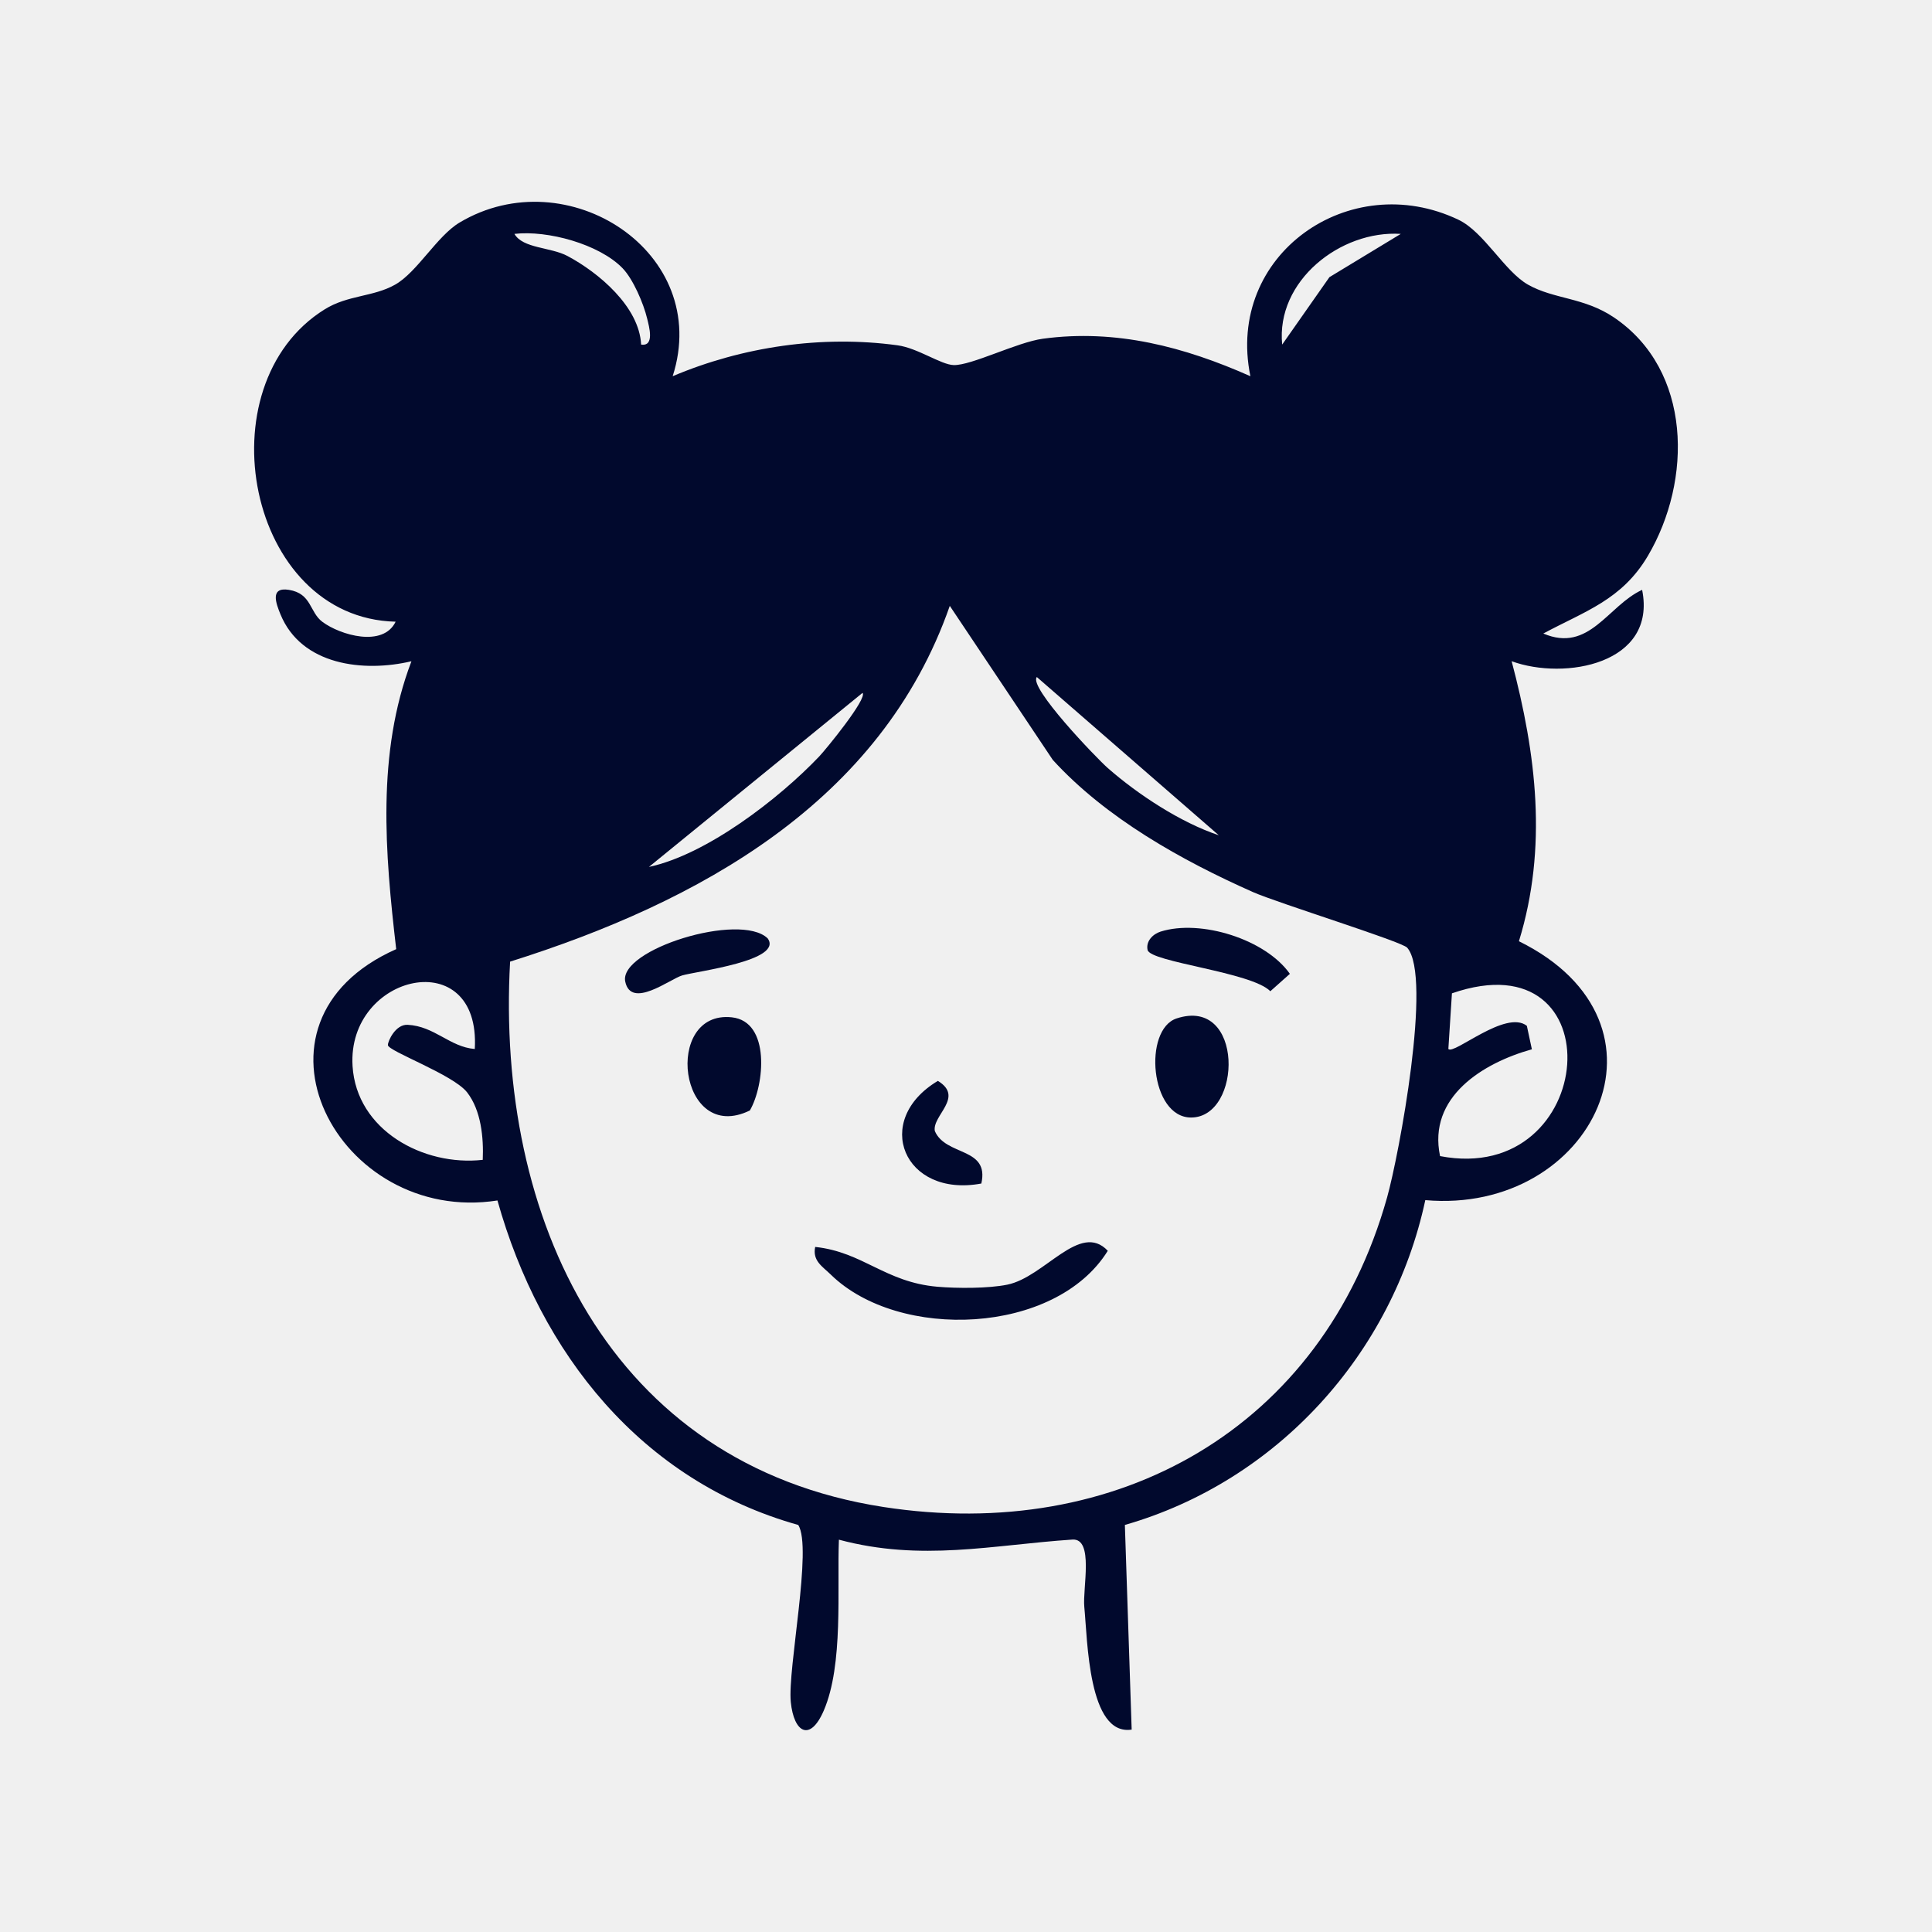
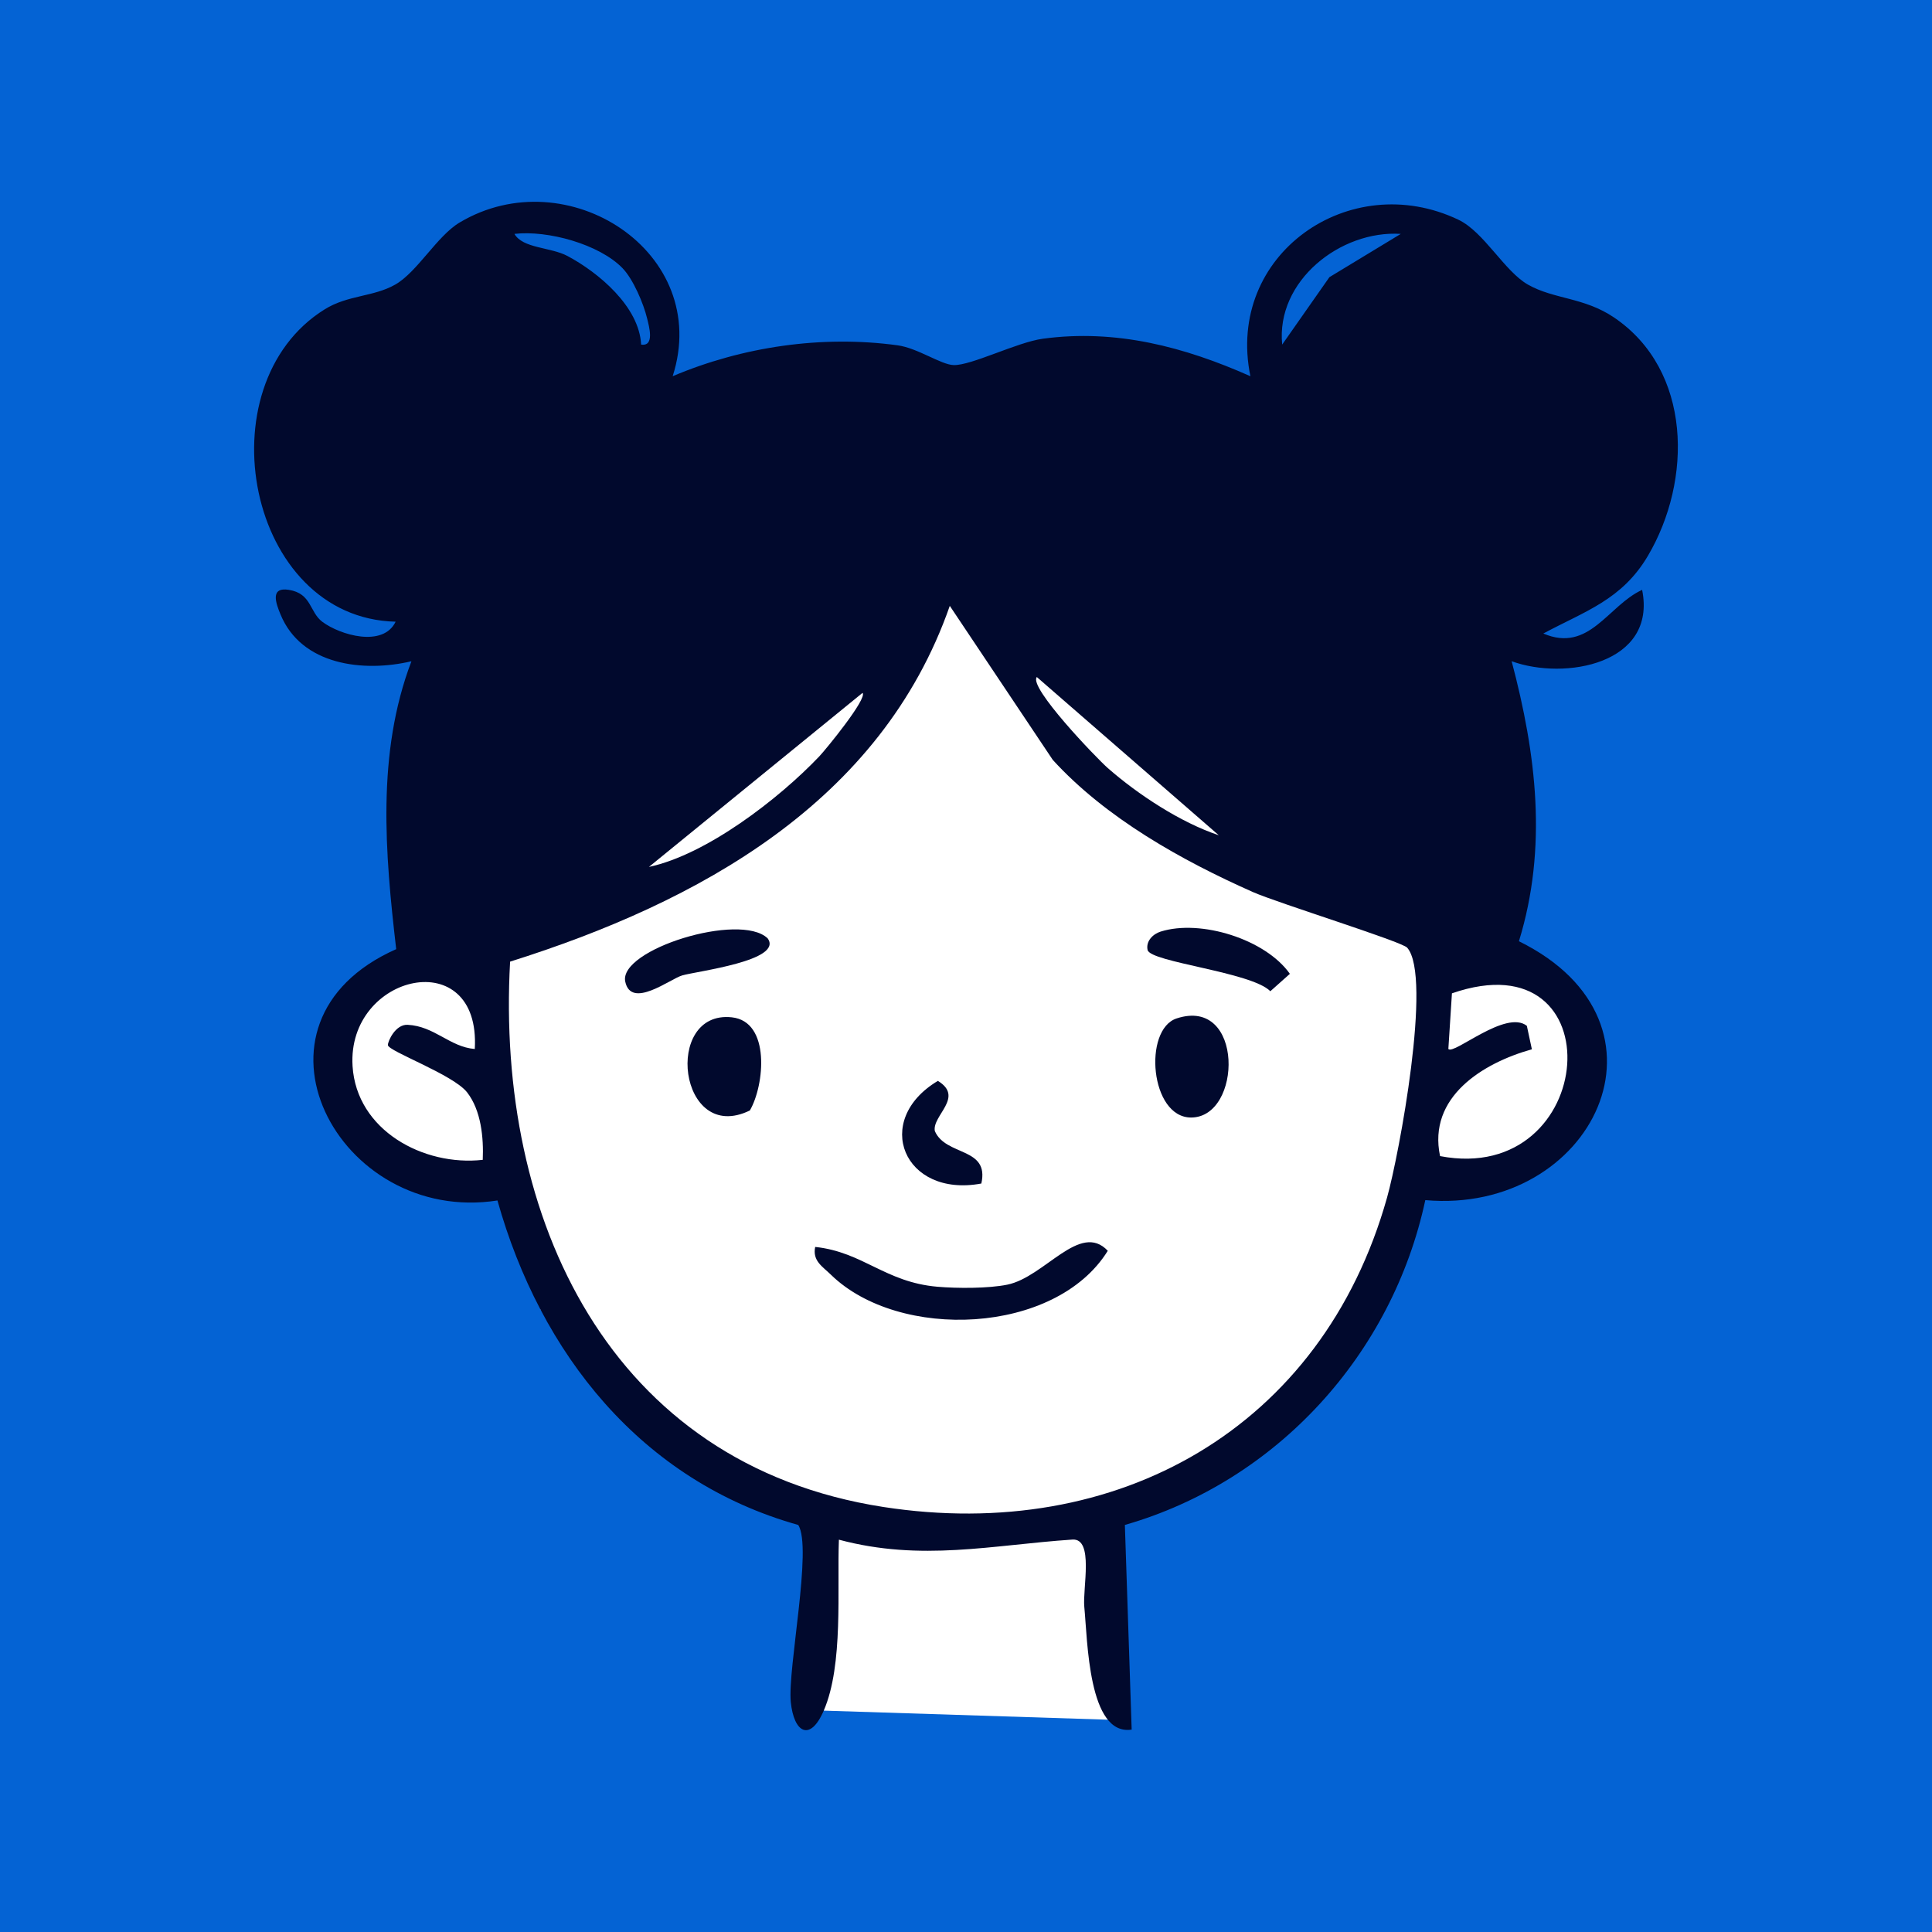
<svg xmlns="http://www.w3.org/2000/svg" id="Layer_1" data-name="Layer 1" viewBox="0 0 1080 1080">
  <defs>
    <style>
      .cls-1 {
+         fill: #0463d4;
+       }
+ 
+       .cls-2 {
+         fill: #fff;
+       }
+ 
+       .cls-3 {
        fill: #01092d;
      }
    </style>
  </defs>
-   <path class="cls-1" d="M376.04,210.3c38.95-16.49,83.38-23.05,125.7-17.27,11.32,1.55,24.21,10.82,31.33,11.05,9.85.33,35.45-12.76,49.84-14.72,40.97-5.58,79.25,4.59,116.07,20.95-13.98-68.12,55.52-116.46,116.28-87.48,14.36,6.85,25.7,28.81,38.92,36.3,14.51,8.21,31.31,7.02,48.04,18.32,43.69,29.51,43.9,91.08,18.92,133.35-14.48,24.49-35.01,30.8-58.42,43.34,25.71,10.99,36.1-15.65,55.24-24.4,8.34,41.41-43.18,50.74-72.94,39.89,13.78,51.97,20.19,104.14,4.07,156.53,93.42,46.03,41.37,152.98-52.34,144.72-18.43,86.07-82.92,157.18-167.94,181.57l3.8,114.41c-24.31,3.67-24.66-50.12-26.48-68.6-1.02-10.37,5.53-38.45-6.66-37.63-44.95,3.02-84.34,12.42-130.52.06-1.06,27.79,2.61,69.88-8.46,95.54-7.61,17.64-16.7,12.42-18.43-4.74-1.88-18.65,12.23-86.48,4.15-99.03-87.73-24.62-144.16-95.86-168.13-181.39-89.11,13.91-148.92-99.53-56.6-140.49-6.23-53.65-11.09-109.5,8.52-160.94-26.69,6.32-61.57,2.35-73.25-26.31-2.42-5.93-6.03-15.33,4.74-13.6,12.81,2.06,11.43,12.44,18.72,17.88,9.98,7.45,33.96,14.44,40.95-.08-82.89-1.93-108.04-132.11-39.62-174.63,12.92-8.03,27.14-6.88,39.32-13.77,12.37-6.99,23.43-27.2,36.05-34.73,60.07-35.84,141.38,16.59,119.12,85.9ZM347.99,149.9c-13.04-13.43-41.89-21.31-60.42-19.15,4.69,8.19,20.26,7.35,29.63,12.34,17.47,9.3,40.15,28.35,41.19,49.53,7.72,1.19,4.42-10.16,3.4-14.44-2.02-8.47-7.84-22.14-13.8-28.28ZM783.05,130.75c-33.76-2.16-69.87,26.34-66.3,61.87l26.4-37.68,39.9-24.19ZM786.63,529.76c-3.03-3.44-72.56-25.03-86.18-31.07-39.96-17.73-82.27-41.4-111.93-73.89l-57.58-86.12c-38.41,109.97-140.67,165.78-245.79,198.88-8,143.17,55.25,281.14,208.73,304.86,130.68,20.19,245.24-43.88,281.5-173,6.69-23.81,25.37-123.61,11.25-139.65ZM681.31,466.91l-101.71-88.44c-4.91,5.51,33.39,45.39,39.72,50.93,16.79,14.71,40.66,30.42,61.99,37.51ZM362.76,484.61c32.12-6.84,72.55-37.95,95.23-61.79,3.54-3.72,27.05-32.39,24.18-35.5l-119.41,97.29ZM853.52,573.45l2.81,13.11c-27.53,7.69-58.29,26.72-51.33,59.71,88.7,16.97,98.58-122.88,6.64-90.99l-2,31.11c3.06,3.46,32.13-22.22,43.88-12.94ZM265.41,586.39c3.42-59.23-71.49-42.17-68.33,9.52,2.2,35.96,39.67,56.17,72.78,52.45.54-12.37-.9-27.64-8.74-37.72-7.77-9.97-44.11-23.01-44.28-26.41-.1-2.11,4.21-11.7,11.01-11.36,15.09.76,23.51,12.37,37.55,13.53Z" />
-   <path class="cls-1" d="M455.7,697.04c26.83,2.86,39.06,19.75,68.36,22.26,10.98.94,28.39,1,39.01-1.16,20.95-4.25,40.64-35.47,56.19-18.94-29.22,47.1-116.83,50.44-154.79,13.35-4.75-4.64-10.37-7.69-8.78-15.51Z" />
-   <path class="cls-1" d="M419.18,620.76c-39.84,19.42-48.6-56.15-10.13-52.08,21.81,2.3,18.33,37.99,10.13,52.08Z" />
-   <path class="cls-1" d="M657.73,569.31c37.8-12.42,36.81,55.34,8.12,55.39-22.98.03-26.89-49.22-8.12-55.39Z" />
-   <path class="cls-1" d="M429.11,524.52c9.06,12.5-39.7,18.39-47.76,20.75-6.81,1.99-28.51,19.06-31.83,3.48-3.82-17.93,64.15-39.03,79.59-24.22Z" />
-   <path class="cls-1" d="M648.82,520.76c22.3-7.01,58.58,4.22,72.23,23.62l-10.93,9.73c-10.48-10.75-67.12-16.22-68.61-23.07-1.06-4.9,2.96-8.91,7.3-10.28Z" />
-   <path class="cls-1" d="M548.56,661.6c-43.34,8.08-61.26-35.29-24.28-57.38,14.99,9.16-3.33,19.34-1.7,28.05,6.13,14.19,30.63,8.8,25.99,29.34Z" />
+   <rect class="cls-1" x="-19.64" y="-29.71" width="1114.56" height="1139.67" />
+   <g>
+     <polygon class="cls-2" points="284.48 653.86 243.8 657.61 196.98 624.7 185.48 588.04 211.4 545.63 284.48 525.85 384.33 450.32 504.28 362.36 537.34 314.18 703.88 482.77 791.78 521.01 804 540 863.72 545.63 887.48 598.87 876.2 630.47 840.1 656.34 791.78 656.34 760.04 737.76 716.51 797.3 619.26 846.08 619.26 961.32 460.51 956.25 455.42 846.08 404.92 825.31 349.36 777.32 302.23 732.2 284.48 653.86" />
+     <path class="cls-3" d="M376.04,210.3c38.95-16.49,83.38-23.05,125.7-17.27,11.32,1.55,24.21,10.82,31.33,11.05,9.85.33,35.45-12.76,49.84-14.72,40.97-5.58,79.25,4.59,116.07,20.95-13.98-68.12,55.52-116.46,116.28-87.48,14.36,6.85,25.7,28.81,38.92,36.3,14.51,8.21,31.31,7.02,48.04,18.32,43.69,29.51,43.9,91.08,18.92,133.35-14.48,24.49-35.01,30.8-58.42,43.34,25.71,10.99,36.1-15.65,55.24-24.4,8.34,41.41-43.18,50.74-72.94,39.89,13.78,51.97,20.19,104.14,4.07,156.53,93.42,46.03,41.37,152.98-52.34,144.72-18.43,86.07-82.92,157.18-167.94,181.57l3.8,114.41c-24.31,3.67-24.66-50.12-26.48-68.6-1.02-10.37,5.53-38.45-6.66-37.63-44.95,3.02-84.34,12.42-130.52.06-1.06,27.79,2.61,69.88-8.46,95.54-7.61,17.64-16.7,12.42-18.43-4.74-1.88-18.65,12.23-86.48,4.15-99.03-87.73-24.62-144.16-95.86-168.13-181.39-89.11,13.91-148.92-99.53-56.6-140.49-6.23-53.65-11.09-109.5,8.52-160.94-26.69,6.32-61.57,2.35-73.25-26.31-2.42-5.93-6.03-15.33,4.74-13.6,12.81,2.06,11.43,12.44,18.72,17.88,9.98,7.45,33.96,14.44,40.95-.08-82.89-1.93-108.04-132.11-39.62-174.63,12.92-8.03,27.14-6.88,39.32-13.77,12.37-6.99,23.43-27.2,36.05-34.73,60.07-35.84,141.38,16.59,119.12,85.9ZM347.99,149.9c-13.04-13.43-41.89-21.31-60.42-19.15,4.69,8.19,20.26,7.35,29.63,12.34,17.47,9.3,40.15,28.35,41.19,49.53,7.72,1.19,4.42-10.16,3.4-14.44-2.02-8.47-7.84-22.14-13.8-28.28ZM783.05,130.75c-33.76-2.16-69.87,26.34-66.3,61.87l26.4-37.68,39.9-24.19ZM786.63,529.76c-3.03-3.44-72.56-25.03-86.18-31.07-39.96-17.73-82.27-41.4-111.93-73.89l-57.58-86.12c-38.41,109.97-140.67,165.78-245.79,198.88-8,143.17,55.25,281.14,208.73,304.86,130.68,20.19,245.24-43.88,281.5-173,6.69-23.81,25.37-123.61,11.25-139.65ZM681.31,466.91l-101.71-88.44c-4.91,5.51,33.39,45.39,39.72,50.93,16.79,14.71,40.66,30.42,61.99,37.51ZM362.76,484.61c32.12-6.84,72.55-37.95,95.23-61.79,3.54-3.72,27.05-32.39,24.18-35.5l-119.41,97.29ZM853.52,573.45l2.81,13.11c-27.53,7.69-58.29,26.72-51.33,59.71,88.7,16.97,98.58-122.88,6.64-90.99l-2,31.11c3.06,3.46,32.13-22.22,43.88-12.94ZM265.41,586.39c3.42-59.23-71.49-42.17-68.33,9.52,2.2,35.96,39.67,56.17,72.78,52.45.54-12.37-.9-27.64-8.74-37.72-7.77-9.97-44.11-23.01-44.28-26.41-.1-2.11,4.21-11.7,11.01-11.36,15.09.76,23.51,12.37,37.55,13.53Z" />
+     <path class="cls-3" d="M455.7,697.04c26.83,2.86,39.06,19.75,68.36,22.26,10.98.94,28.39,1,39.01-1.16,20.95-4.25,40.64-35.47,56.19-18.94-29.22,47.1-116.83,50.44-154.79,13.35-4.75-4.64-10.37-7.69-8.78-15.51Z" />
+     <path class="cls-3" d="M419.18,620.76c-39.84,19.42-48.6-56.15-10.13-52.08,21.81,2.3,18.33,37.99,10.13,52.08Z" />
+     <path class="cls-3" d="M657.73,569.31c37.8-12.42,36.81,55.34,8.12,55.39-22.98.03-26.89-49.22-8.12-55.39Z" />
+     <path class="cls-3" d="M429.11,524.52c9.06,12.5-39.7,18.39-47.76,20.75-6.81,1.99-28.51,19.06-31.83,3.48-3.82-17.93,64.15-39.03,79.59-24.22Z" />
+     <path class="cls-3" d="M648.82,520.76c22.3-7.01,58.58,4.22,72.23,23.62l-10.93,9.73c-10.48-10.75-67.12-16.22-68.61-23.07-1.06-4.9,2.96-8.91,7.3-10.28Z" />
+     <path class="cls-3" d="M548.56,661.6c-43.34,8.08-61.26-35.29-24.28-57.38,14.99,9.16-3.33,19.34-1.7,28.05,6.13,14.19,30.63,8.8,25.99,29.34Z" />
+   </g>
</svg>
